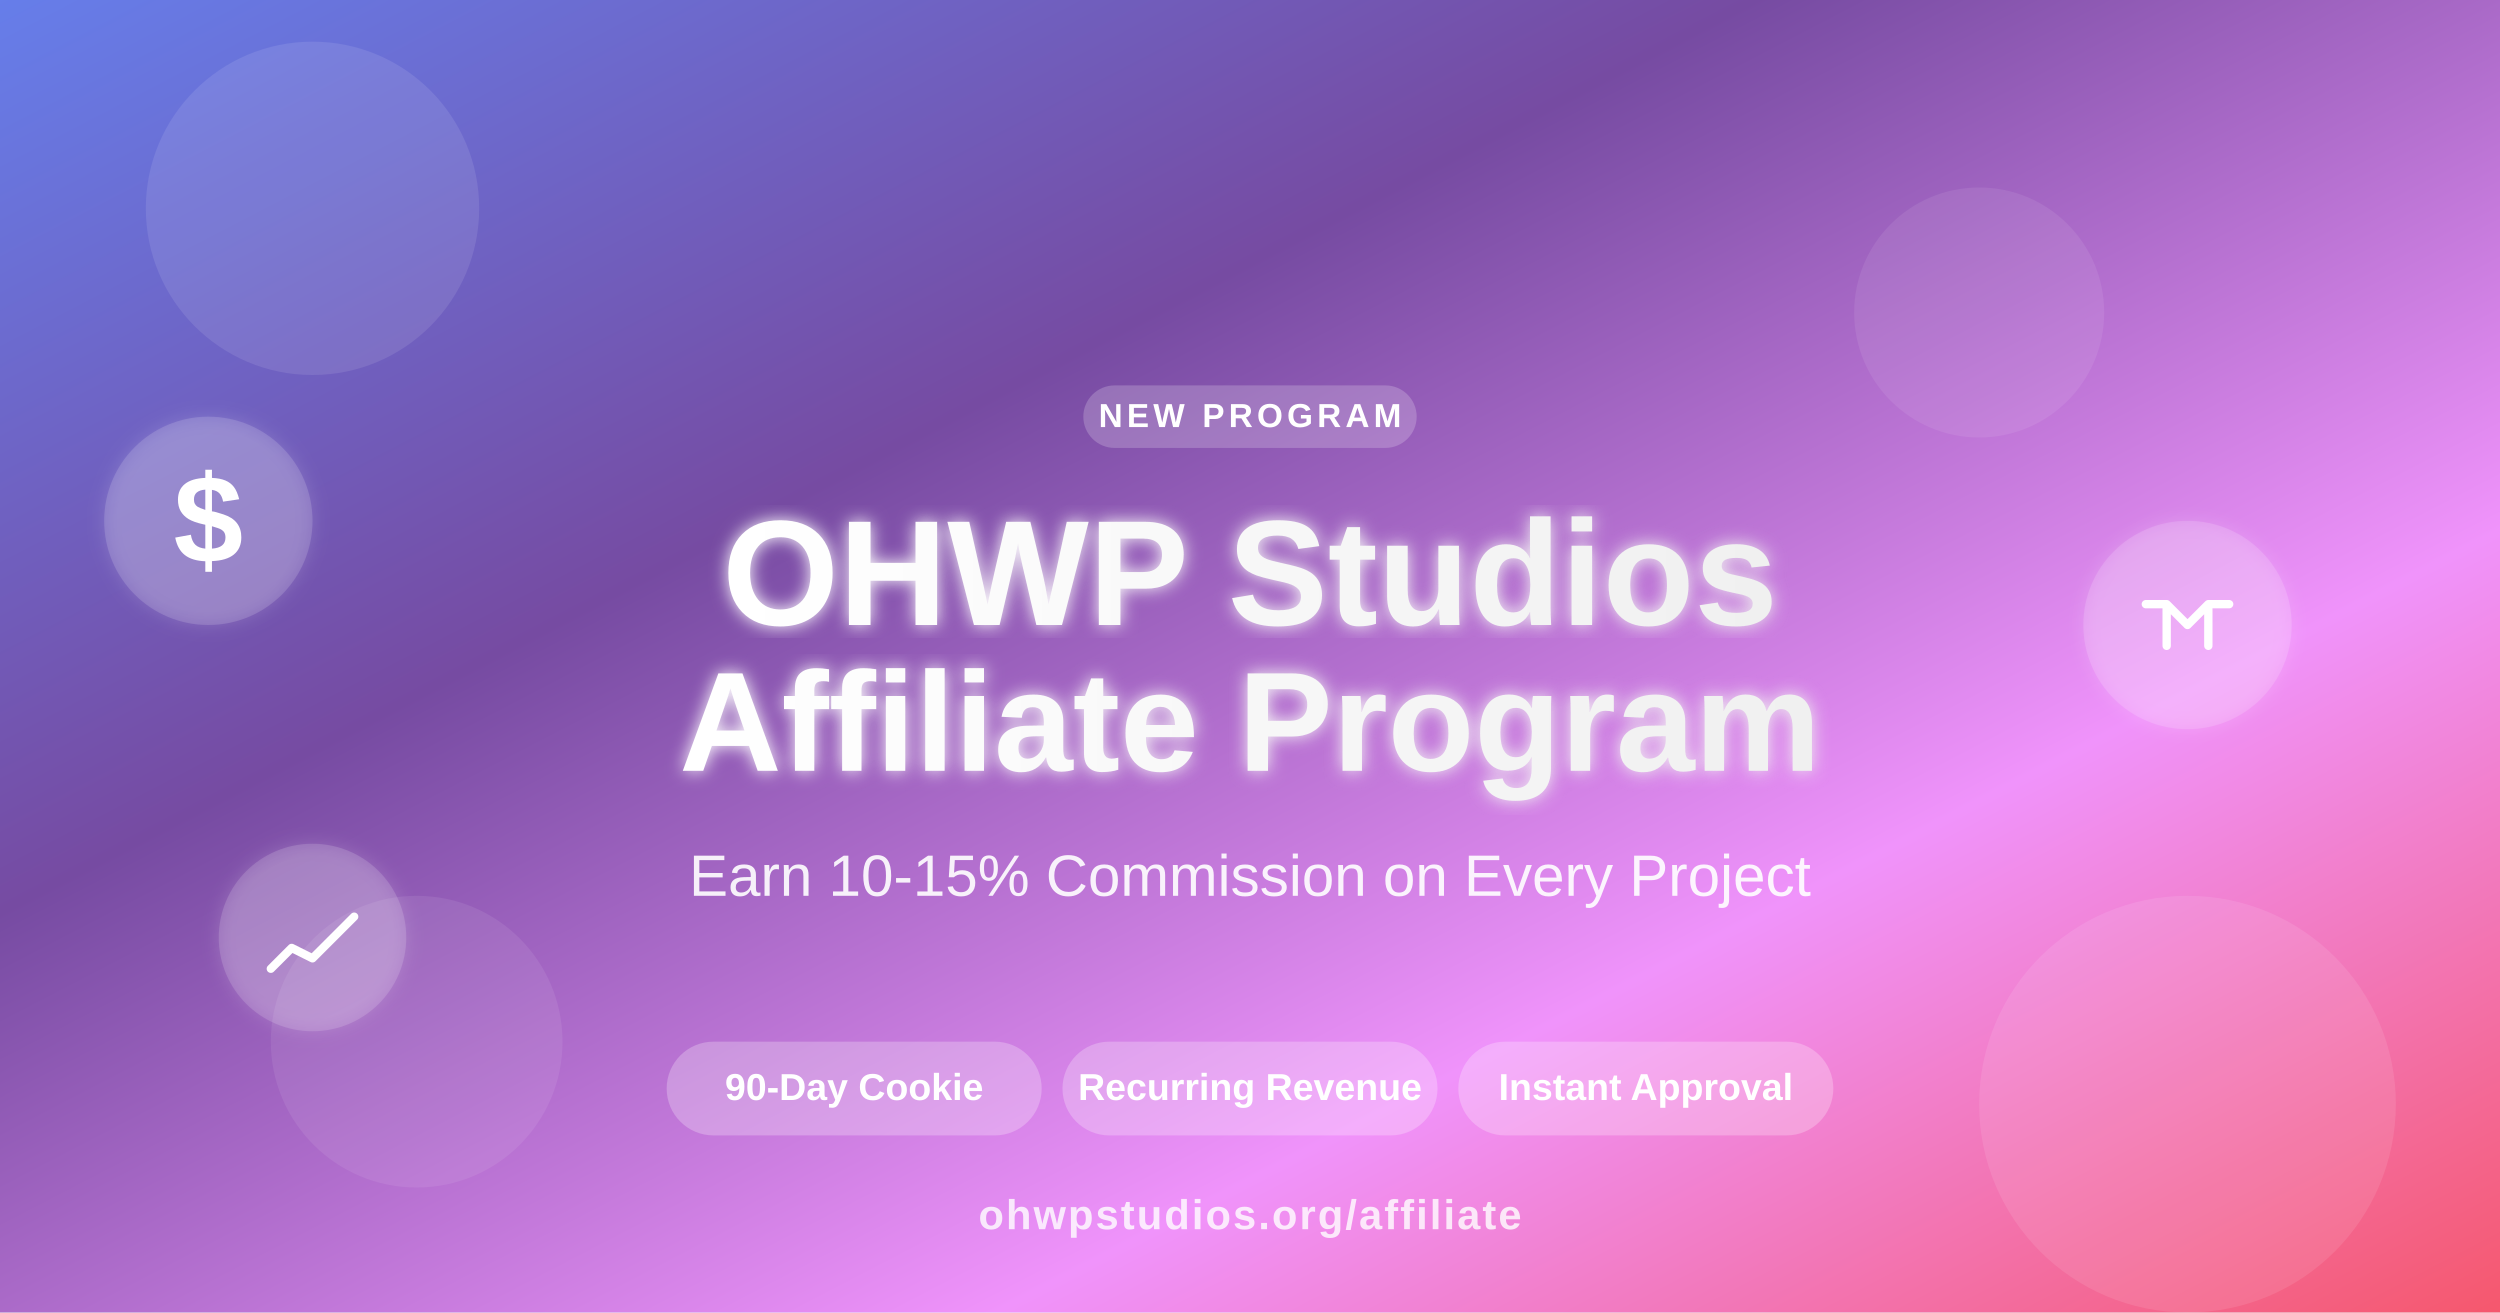
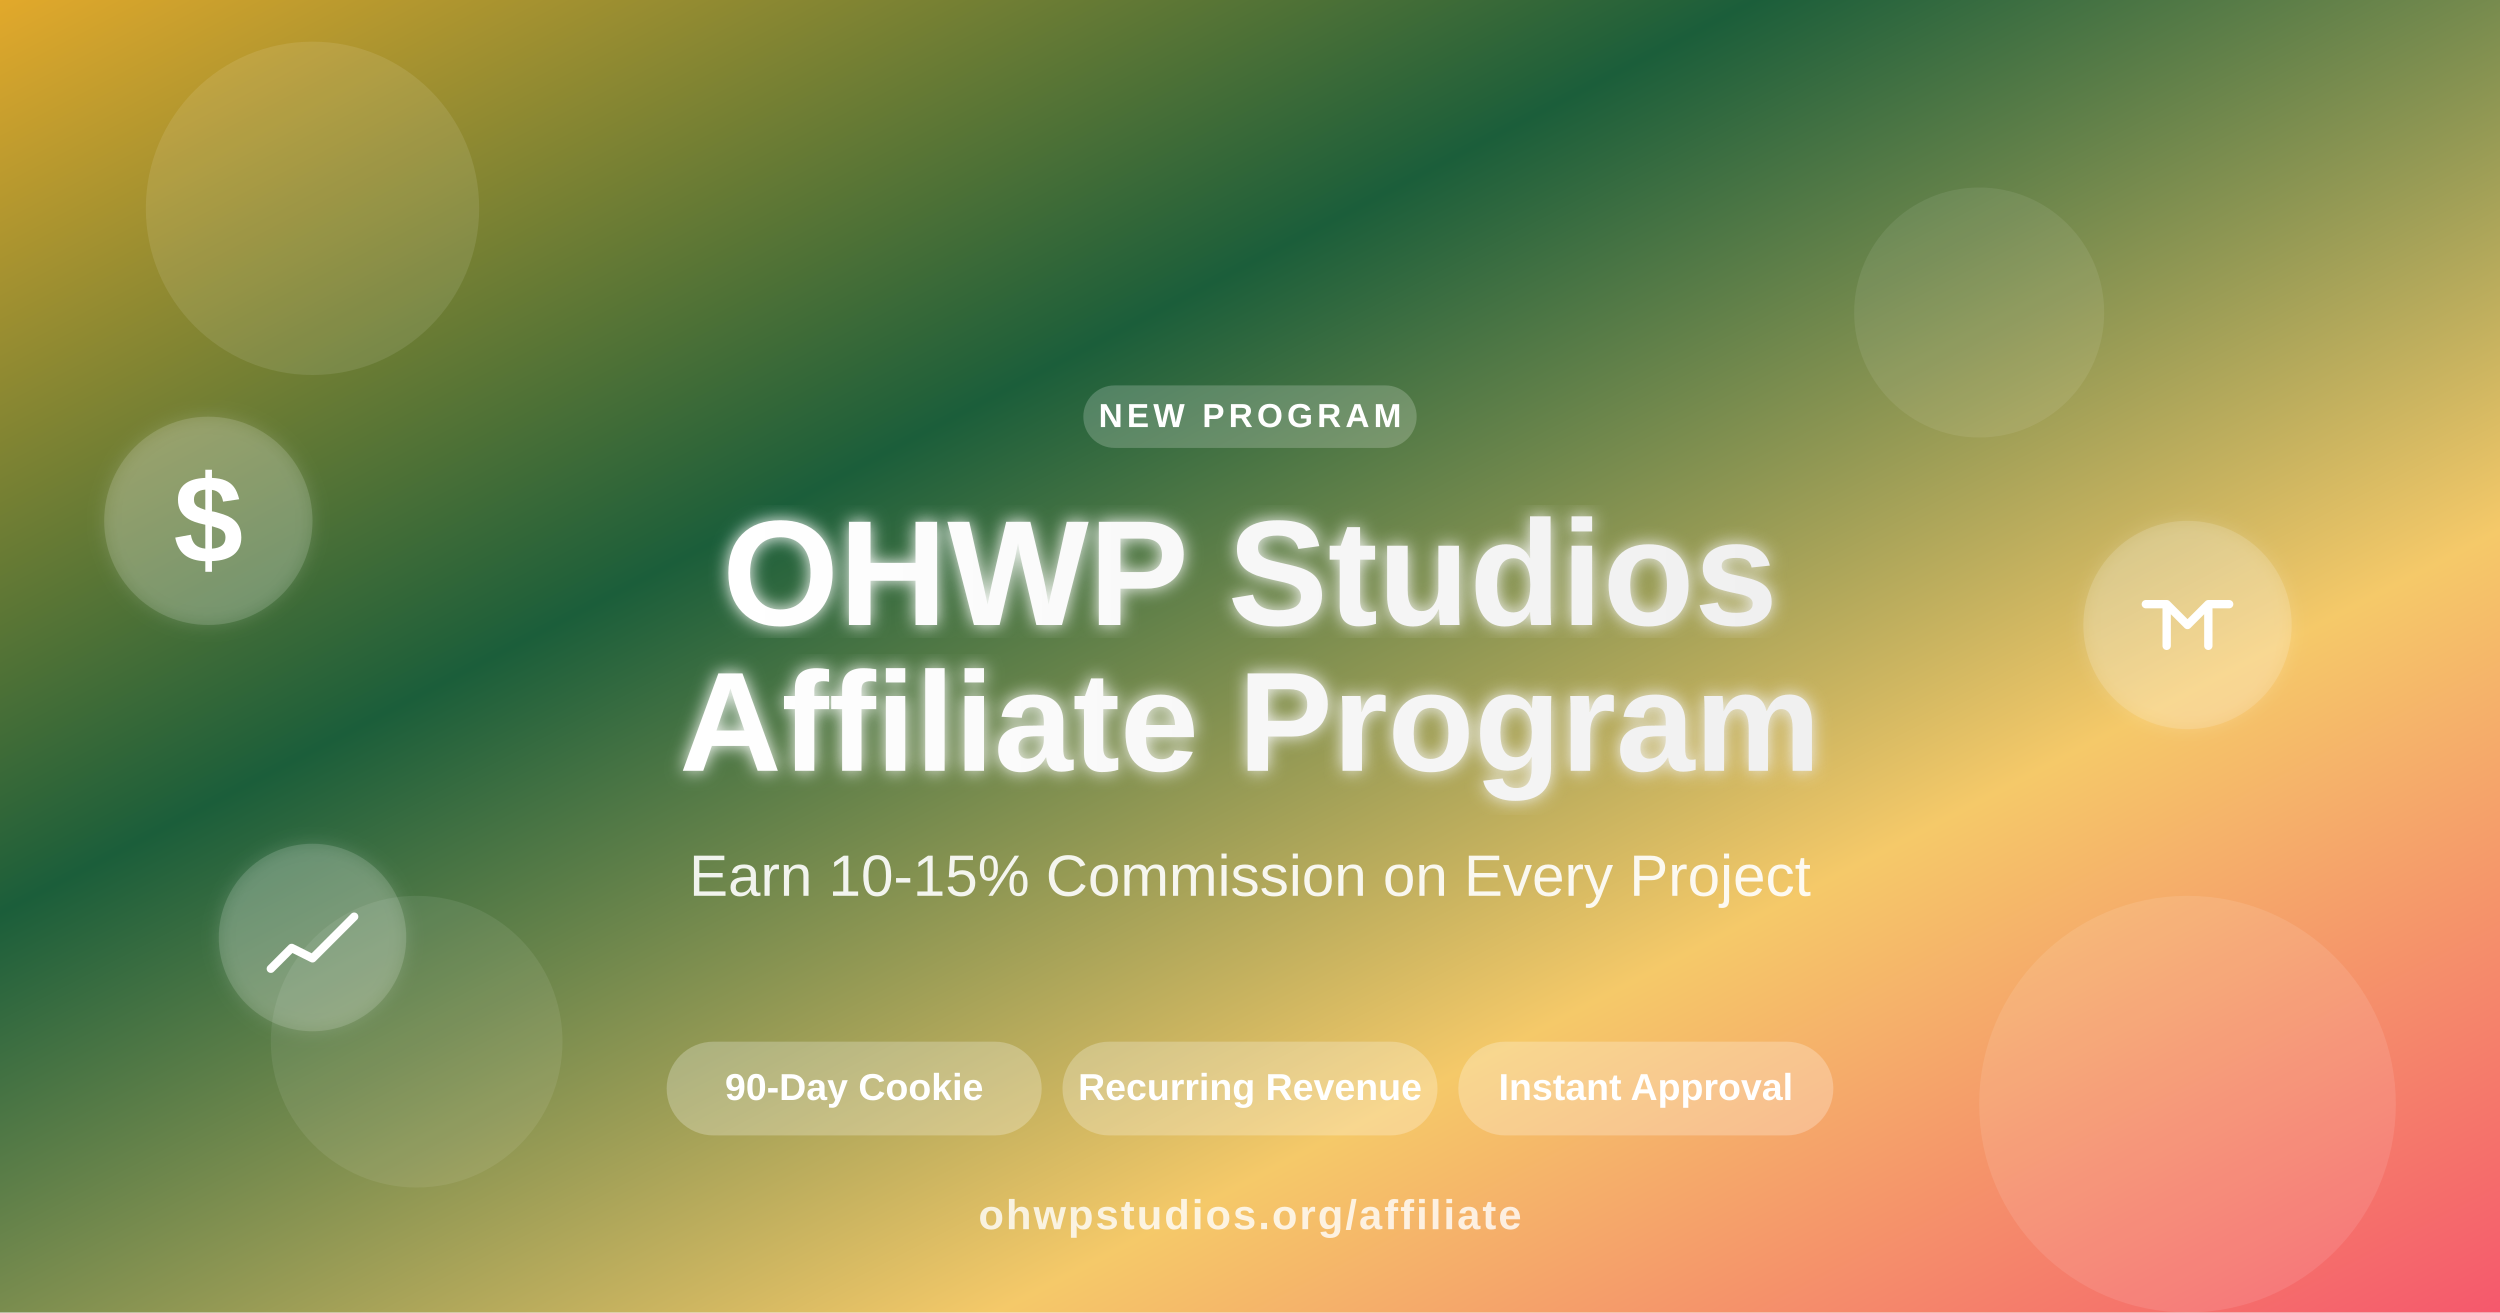
<svg xmlns="http://www.w3.org/2000/svg" width="1200" height="630" viewBox="0 0 1200 630">
  <defs>
    <linearGradient id="bgGradient" x1="0%" y1="0%" x2="100%" y2="100%">
-       <stop offset="0%" style="stop-color:#667eea;stop-opacity:1" />
-       <stop offset="35%" style="stop-color:#764ba2;stop-opacity:1" />
-       <stop offset="70%" style="stop-color:#f093fb;stop-opacity:1" />
+       <stop offset="0%" style="stop-color:#E3A92B;stop-opacity:1" />
+       <stop offset="35%" style="stop-color:#1B5E3A;stop-opacity:1" />
+       <stop offset="70%" style="stop-color:#F5C969;stop-opacity:1" />
      <stop offset="100%" style="stop-color:#f5576c;stop-opacity:1" />
    </linearGradient>
    <linearGradient id="textGradient" x1="0%" y1="0%" x2="100%" y2="0%">
      <stop offset="0%" style="stop-color:#ffffff;stop-opacity:1" />
      <stop offset="100%" style="stop-color:#f0f0f0;stop-opacity:1" />
    </linearGradient>
    <filter id="glow">
      <feGaussianBlur stdDeviation="4" result="coloredBlur" />
      <feMerge>
        <feMergeNode in="coloredBlur" />
        <feMergeNode in="SourceGraphic" />
      </feMerge>
    </filter>
  </defs>
  <rect width="1200" height="630" fill="url(#bgGradient)" />
  <circle cx="150" cy="100" r="80" fill="rgba(255,255,255,0.1)" />
  <circle cx="1050" cy="530" r="100" fill="rgba(255,255,255,0.1)" />
  <circle cx="950" cy="150" r="60" fill="rgba(255,255,255,0.08)" />
  <circle cx="200" cy="500" r="70" fill="rgba(255,255,255,0.08)" />
  <g transform="translate(100, 250)">
    <circle cx="0" cy="0" r="50" fill="rgba(255,255,255,0.15)" filter="url(#glow)" />
    <text x="0" y="20" font-family="Arial, sans-serif" font-size="60" font-weight="bold" fill="white" text-anchor="middle">$</text>
  </g>
  <g transform="translate(1050, 300)">
    <circle cx="0" cy="0" r="50" fill="rgba(255,255,255,0.15)" filter="url(#glow)" />
    <path d="M -20,-10 L -10,-10 L 0,0 L 10,-10 L 20,-10 M -10,-10 L -10,10 M 10,-10 L 10,10" stroke="white" stroke-width="4" fill="none" stroke-linecap="round" stroke-linejoin="round" />
  </g>
  <g transform="translate(150, 450)">
    <circle cx="0" cy="0" r="45" fill="rgba(255,255,255,0.15)" filter="url(#glow)" />
    <path d="M -20,15 L -10,5 L 0,10 L 10,0 L 20,-10" stroke="white" stroke-width="4" fill="none" stroke-linecap="round" stroke-linejoin="round" />
  </g>
  <g transform="translate(600, 200)">
    <rect x="-80" y="-15" width="160" height="30" rx="15" fill="rgba(255,255,255,0.2)" />
    <text x="0" y="5" font-family="Arial, sans-serif" font-size="16" font-weight="600" fill="white" text-anchor="middle" letter-spacing="2">NEW PROGRAM</text>
  </g>
  <text x="600" y="300" font-family="Arial, sans-serif" font-size="72" font-weight="900" fill="url(#textGradient)" text-anchor="middle" filter="url(#glow)">
    OHWP Studios
  </text>
  <text x="600" y="370" font-family="Arial, sans-serif" font-size="68" font-weight="900" fill="url(#textGradient)" text-anchor="middle" filter="url(#glow)">
    Affiliate Program
  </text>
  <text x="600" y="430" font-family="Arial, sans-serif" font-size="28" font-weight="400" fill="rgba(255,255,255,0.9)" text-anchor="middle">
    Earn 10-15% Commission on Every Project
  </text>
  <g transform="translate(600, 500)">
    <rect x="-280" y="0" width="180" height="45" rx="22.5" fill="rgba(255,255,255,0.25)" />
    <text x="-190" y="28" font-family="Arial, sans-serif" font-size="18" font-weight="600" fill="white" text-anchor="middle">90-Day Cookie</text>
    <rect x="-90" y="0" width="180" height="45" rx="22.5" fill="rgba(255,255,255,0.25)" />
    <text x="0" y="28" font-family="Arial, sans-serif" font-size="18" font-weight="600" fill="white" text-anchor="middle">Recurring Revenue</text>
    <rect x="100" y="0" width="180" height="45" rx="22.5" fill="rgba(255,255,255,0.25)" />
    <text x="190" y="28" font-family="Arial, sans-serif" font-size="18" font-weight="600" fill="white" text-anchor="middle">Instant Approval</text>
  </g>
  <text x="600" y="590" font-family="Arial, sans-serif" font-size="20" font-weight="600" fill="rgba(255,255,255,0.8)" text-anchor="middle" letter-spacing="1">
    ohwpstudios.org/affiliate
  </text>
</svg>
